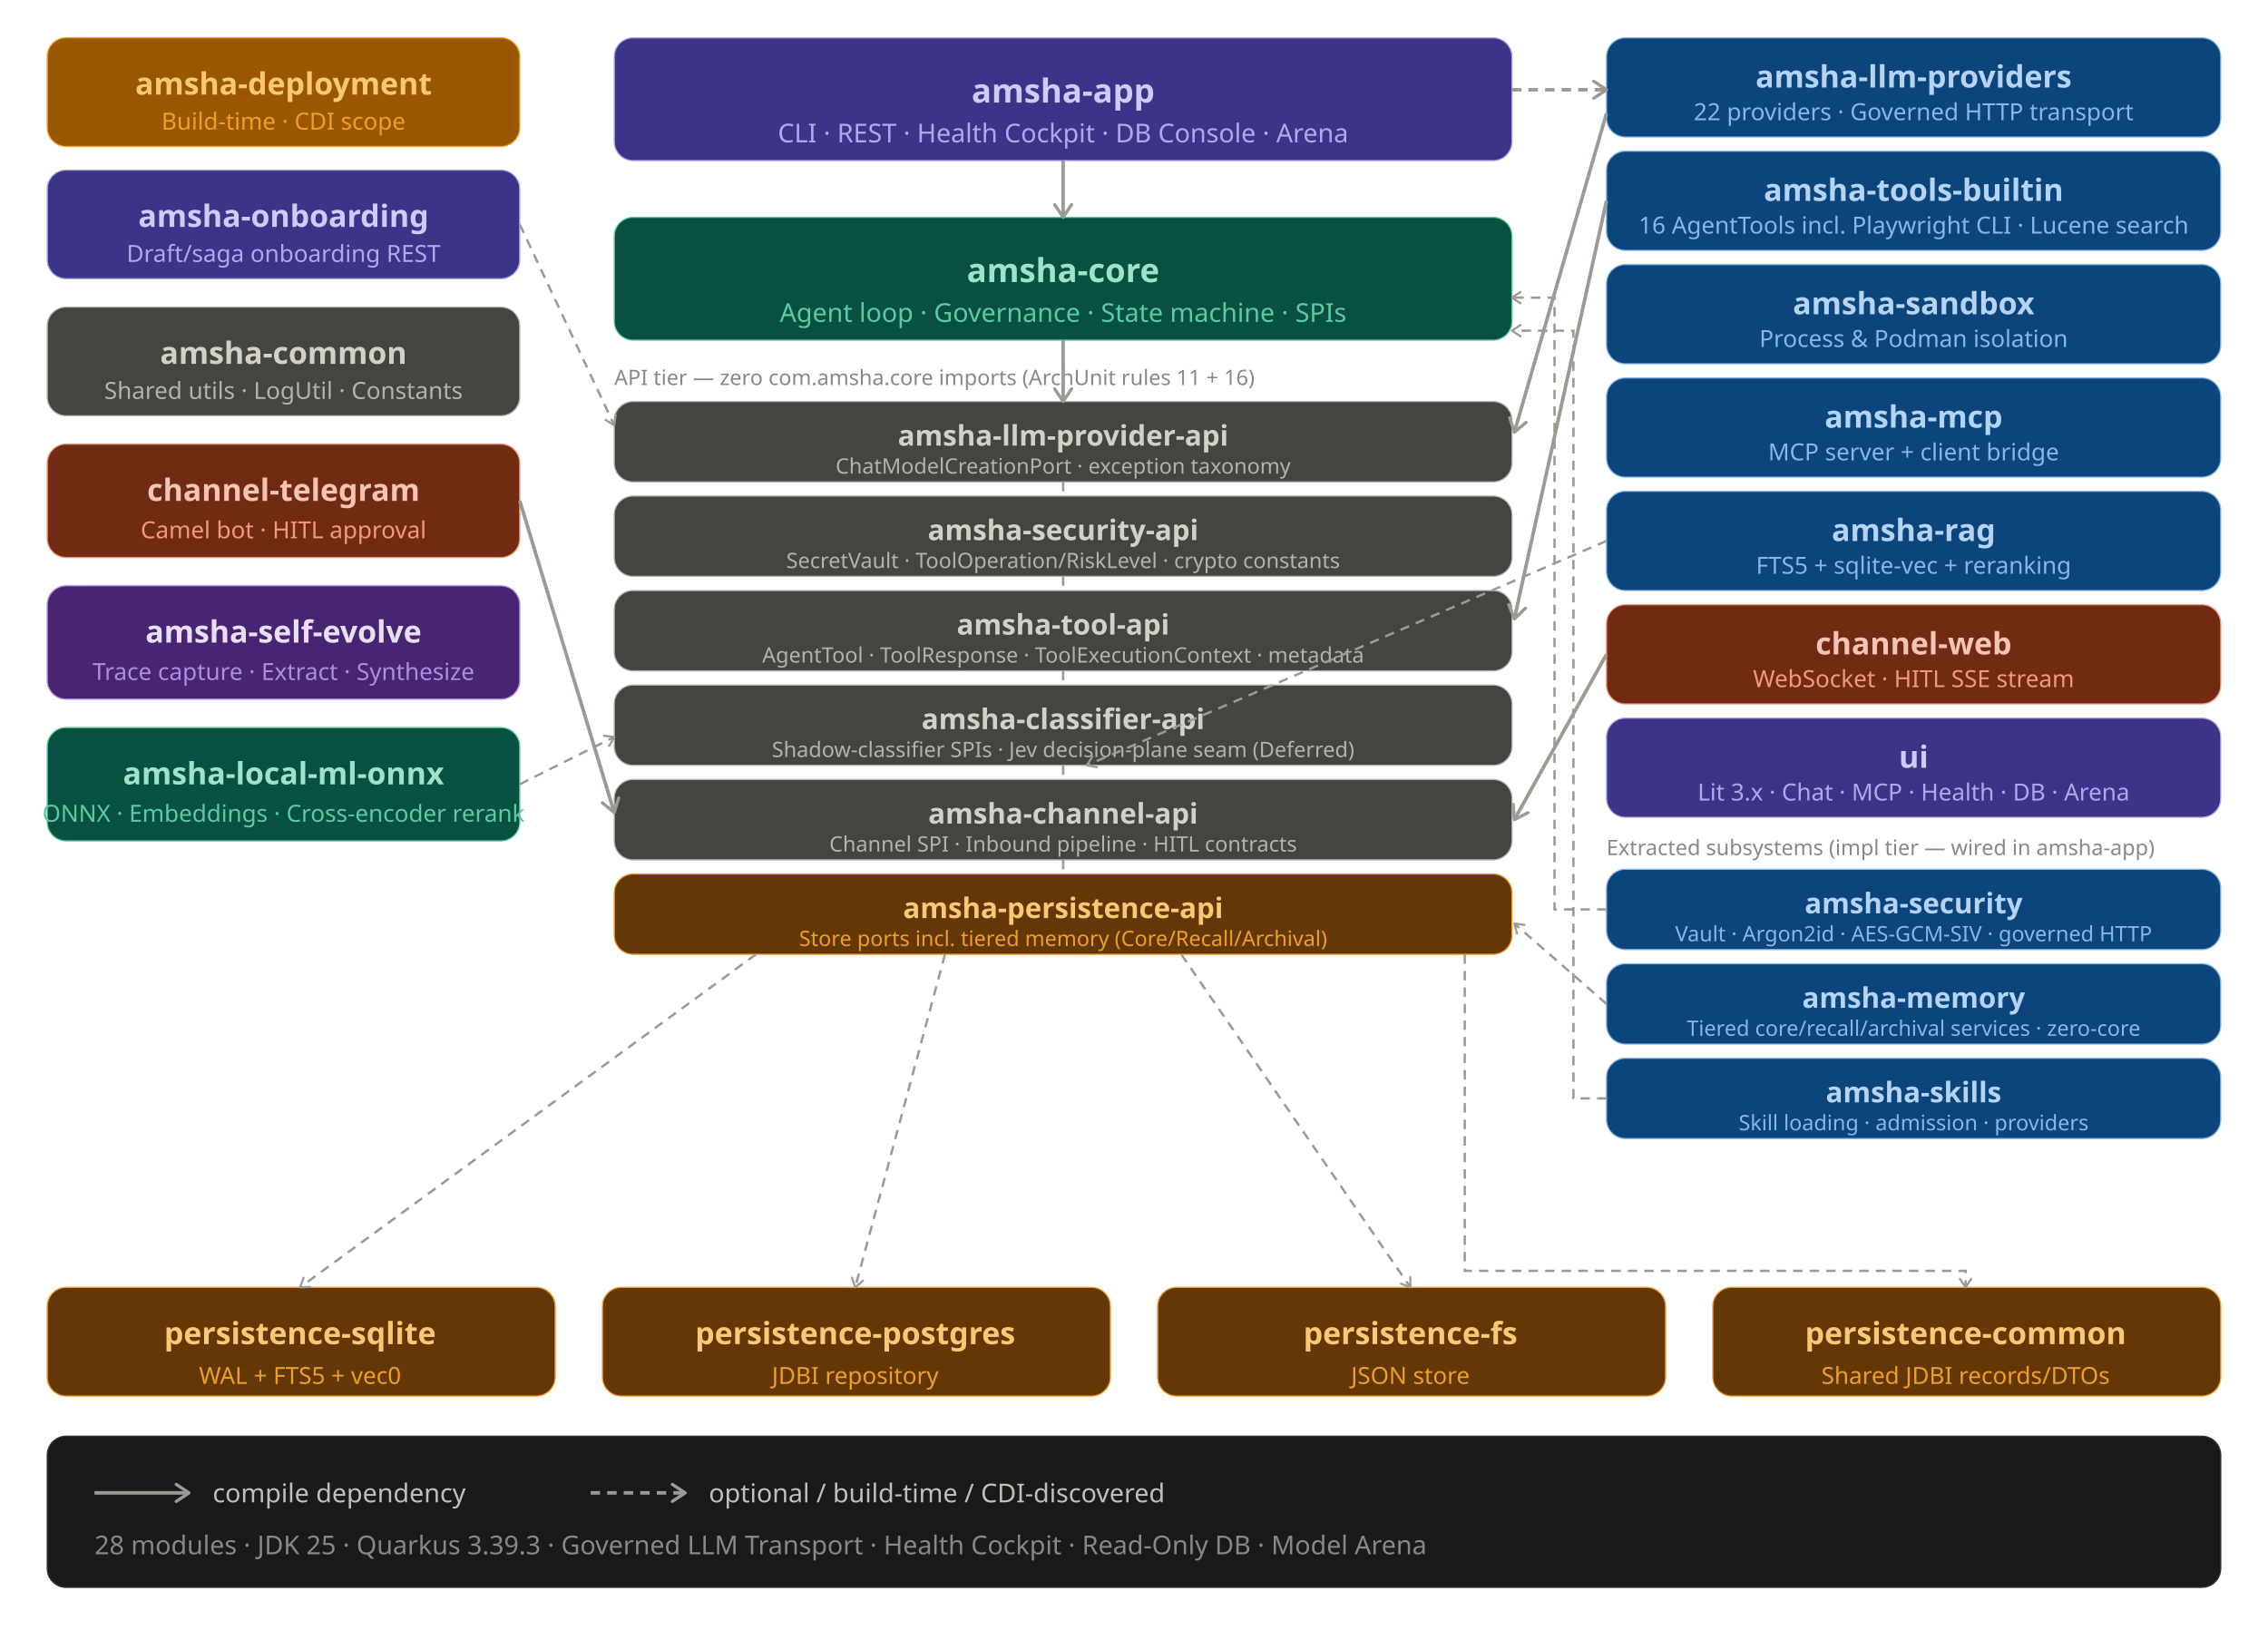
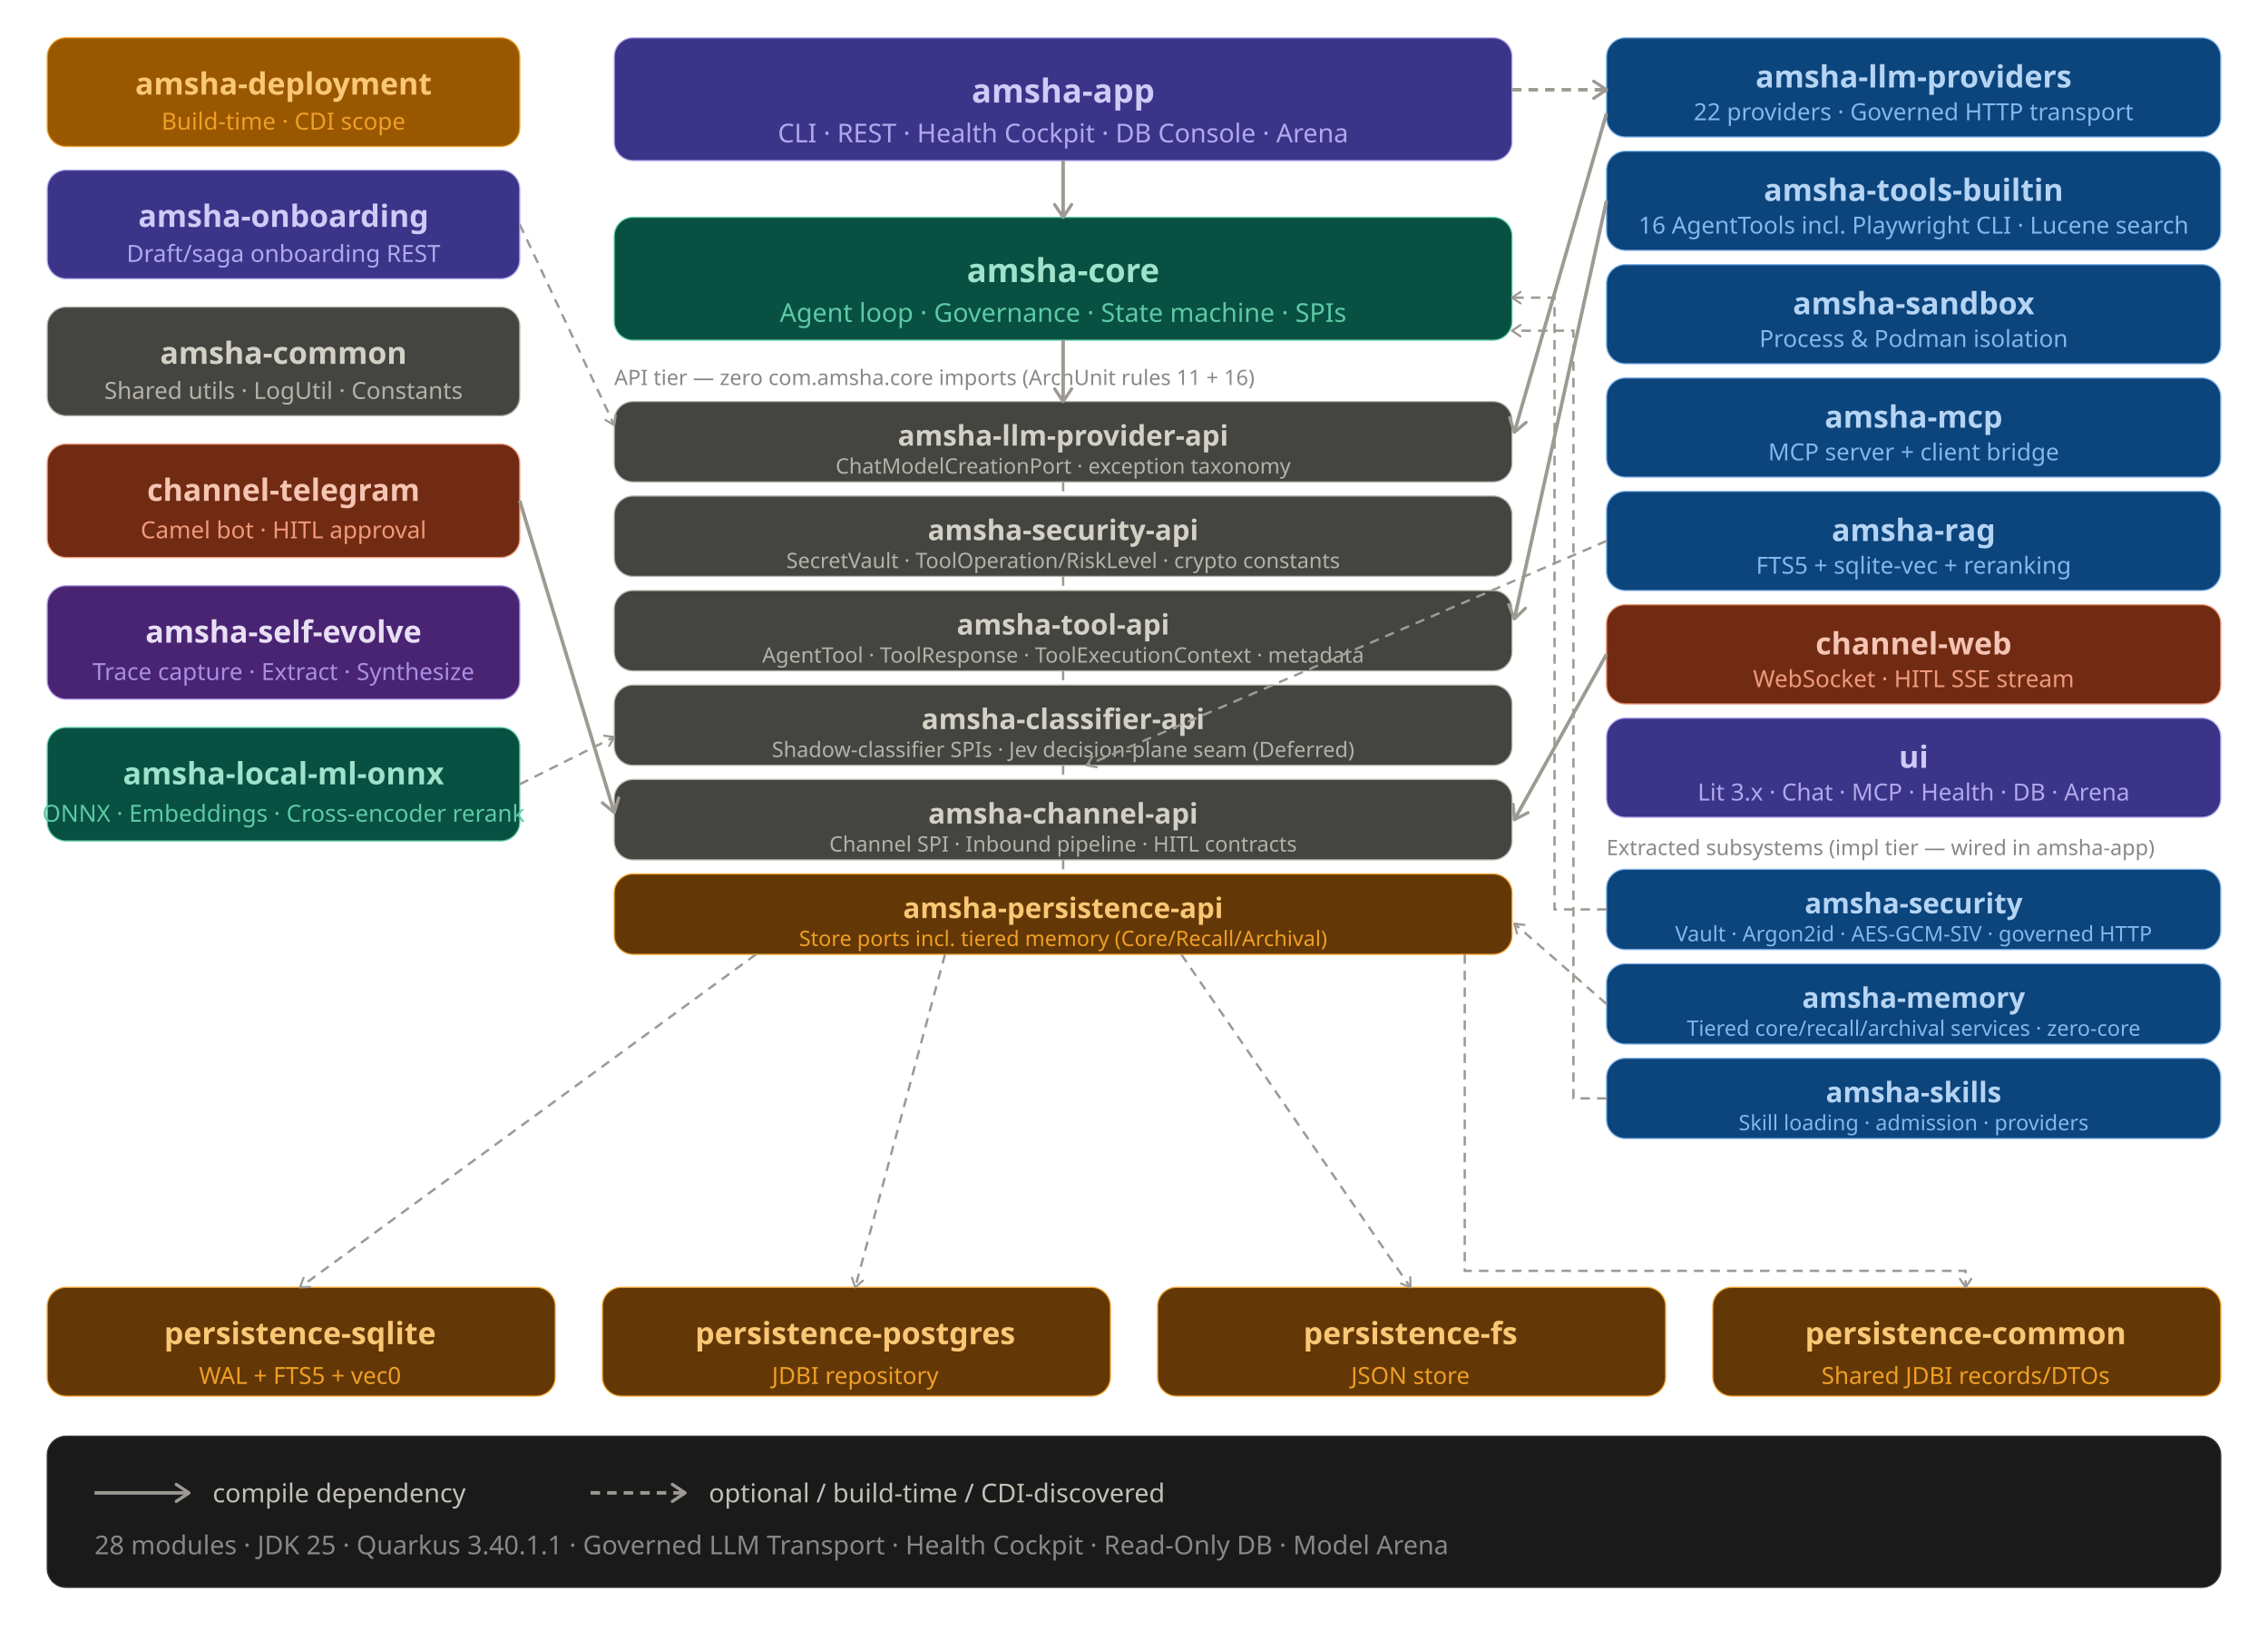
<svg xmlns="http://www.w3.org/2000/svg" width="100%" viewBox="0 0 960 690">
  <defs>
    <marker id="arrow" viewBox="0 0 10 10" refX="8" refY="5" markerWidth="6" markerHeight="6" orient="auto-start-reverse">
      <path d="M2 1L8 5L2 9" fill="none" stroke="context-stroke" stroke-width="1.5" stroke-linecap="round" stroke-linejoin="round" />
    </marker>
  </defs>
  <g font-family="'Segoe UI', system-ui, sans-serif">
    <rect x="20" y="16" width="200" height="46" rx="8" fill="#995700" stroke="#ef9f27" stroke-width="0.5" />
    <text x="120" y="35" text-anchor="middle" dominant-baseline="central" font-size="13" font-weight="600" fill="#fac775">amsha-deployment</text>
    <text x="120" y="51" text-anchor="middle" dominant-baseline="central" font-size="10" fill="#ef9f27">Build-time · CDI scope</text>
    <rect x="20" y="72" width="200" height="46" rx="8" fill="#3c3489" stroke="#afa9ec" stroke-width="0.5" />
    <text x="120" y="91" text-anchor="middle" dominant-baseline="central" font-size="13" font-weight="600" fill="#cecbf6">amsha-onboarding</text>
    <text x="120" y="107" text-anchor="middle" dominant-baseline="central" font-size="10" fill="#afa9ec">Draft/saga onboarding REST</text>
    <rect x="20" y="130" width="200" height="46" rx="8" fill="#444441" stroke="#b4b2a9" stroke-width="0.5" />
    <text x="120" y="149" text-anchor="middle" dominant-baseline="central" font-size="13" font-weight="600" fill="#d3d1c7">amsha-common</text>
    <text x="120" y="165" text-anchor="middle" dominant-baseline="central" font-size="10" fill="#b4b2a9">Shared utils · LogUtil · Constants</text>
    <rect x="20" y="188" width="200" height="48" rx="8" fill="#712b13" stroke="#f0997b" stroke-width="0.5" />
    <text x="120" y="207" text-anchor="middle" dominant-baseline="central" font-size="13" font-weight="600" fill="#f5c4b3">channel-telegram</text>
    <text x="120" y="224" text-anchor="middle" dominant-baseline="central" font-size="10" fill="#f0997b">Camel bot · HITL approval</text>
    <rect x="20" y="248" width="200" height="48" rx="8" fill="#492473" stroke="#a98fe2" stroke-width="0.5" />
    <text x="120" y="267" text-anchor="middle" dominant-baseline="central" font-size="13" font-weight="600" fill="#e8dff5">amsha-self-evolve</text>
    <text x="120" y="284" text-anchor="middle" dominant-baseline="central" font-size="10" fill="#a98fe2">Trace capture · Extract · Synthesize</text>
    <rect x="20" y="308" width="200" height="48" rx="8" fill="#085041" stroke="#5dcaa5" stroke-width="0.5" />
    <text x="120" y="327" text-anchor="middle" dominant-baseline="central" font-size="13" font-weight="600" fill="#9fe1cb">amsha-local-ml-onnx</text>
    <text x="120" y="344" text-anchor="middle" dominant-baseline="central" font-size="10" fill="#5dcaa5">ONNX · Embeddings · Cross-encoder rerank</text>
  </g>
  <g font-family="'Segoe UI', system-ui, sans-serif">
    <rect x="260" y="16" width="380" height="52" rx="8" fill="#3c3489" stroke="#afa9ec" stroke-width="0.5" />
    <text x="450" y="38" text-anchor="middle" dominant-baseline="central" font-size="14" font-weight="600" fill="#cecbf6">amsha-app</text>
    <text x="450" y="56" text-anchor="middle" dominant-baseline="central" font-size="11" fill="#afa9ec">CLI · REST · Health Cockpit · DB Console · Arena</text>
    <rect x="260" y="92" width="380" height="52" rx="8" fill="#085041" stroke="#5dcaa5" stroke-width="0.5" />
    <text x="450" y="114" text-anchor="middle" dominant-baseline="central" font-size="14" font-weight="600" fill="#9fe1cb">amsha-core</text>
    <text x="450" y="132" text-anchor="middle" dominant-baseline="central" font-size="11" fill="#5dcaa5">Agent loop · Governance · State machine · SPIs</text>
    <text x="260" y="163" font-size="9" fill="#888">API tier — zero com.amsha.core imports (ArchUnit rules 11 + 16)</text>
    <rect x="260" y="170" width="380" height="34" rx="8" fill="#444441" stroke="#b4b2a9" stroke-width="0.5" />
    <text x="450" y="184" text-anchor="middle" dominant-baseline="central" font-size="12" font-weight="600" fill="#d3d1c7">amsha-llm-provider-api</text>
    <text x="450" y="197" text-anchor="middle" dominant-baseline="central" font-size="9" fill="#b4b2a9">ChatModelCreationPort · exception taxonomy</text>
    <rect x="260" y="210" width="380" height="34" rx="8" fill="#444441" stroke="#b4b2a9" stroke-width="0.5" />
    <text x="450" y="224" text-anchor="middle" dominant-baseline="central" font-size="12" font-weight="600" fill="#d3d1c7">amsha-security-api</text>
    <text x="450" y="237" text-anchor="middle" dominant-baseline="central" font-size="9" fill="#b4b2a9">SecretVault · ToolOperation/RiskLevel · crypto constants</text>
    <rect x="260" y="250" width="380" height="34" rx="8" fill="#444441" stroke="#b4b2a9" stroke-width="0.5" />
    <text x="450" y="264" text-anchor="middle" dominant-baseline="central" font-size="12" font-weight="600" fill="#d3d1c7">amsha-tool-api</text>
    <text x="450" y="277" text-anchor="middle" dominant-baseline="central" font-size="9" fill="#b4b2a9">AgentTool · ToolResponse · ToolExecutionContext · metadata</text>
    <rect x="260" y="290" width="380" height="34" rx="8" fill="#444441" stroke="#b4b2a9" stroke-width="0.5" />
    <text x="450" y="304" text-anchor="middle" dominant-baseline="central" font-size="12" font-weight="600" fill="#d3d1c7">amsha-classifier-api</text>
    <text x="450" y="317" text-anchor="middle" dominant-baseline="central" font-size="9" fill="#b4b2a9">Shadow-classifier SPIs · Jev decision-plane seam (Deferred)</text>
    <rect x="260" y="330" width="380" height="34" rx="8" fill="#444441" stroke="#b4b2a9" stroke-width="0.5" />
    <text x="450" y="344" text-anchor="middle" dominant-baseline="central" font-size="12" font-weight="600" fill="#d3d1c7">amsha-channel-api</text>
    <text x="450" y="357" text-anchor="middle" dominant-baseline="central" font-size="9" fill="#b4b2a9">Channel SPI · Inbound pipeline · HITL contracts</text>
    <rect x="260" y="370" width="380" height="34" rx="8" fill="#633806" stroke="#ef9f27" stroke-width="0.5" />
    <text x="450" y="384" text-anchor="middle" dominant-baseline="central" font-size="12" font-weight="600" fill="#fac775">amsha-persistence-api</text>
    <text x="450" y="397" text-anchor="middle" dominant-baseline="central" font-size="9" fill="#ef9f27">Store ports incl. tiered memory (Core/Recall/Archival)</text>
  </g>
  <g font-family="'Segoe UI', system-ui, sans-serif">
    <rect x="680" y="16" width="260" height="42" rx="8" fill="#0c447c" stroke="#85b7eb" stroke-width="0.5" />
    <text x="810" y="32" text-anchor="middle" dominant-baseline="central" font-size="13" font-weight="600" fill="#b5d4f4">amsha-llm-providers</text>
    <text x="810" y="47" text-anchor="middle" dominant-baseline="central" font-size="10" fill="#85b7eb">22 providers · Governed HTTP transport</text>
    <rect x="680" y="64" width="260" height="42" rx="8" fill="#0c447c" stroke="#85b7eb" stroke-width="0.5" />
    <text x="810" y="80" text-anchor="middle" dominant-baseline="central" font-size="13" font-weight="600" fill="#b5d4f4">amsha-tools-builtin</text>
    <text x="810" y="95" text-anchor="middle" dominant-baseline="central" font-size="10" fill="#85b7eb">16 AgentTools incl. Playwright CLI · Lucene search</text>
    <rect x="680" y="112" width="260" height="42" rx="8" fill="#0c447c" stroke="#85b7eb" stroke-width="0.5" />
    <text x="810" y="128" text-anchor="middle" dominant-baseline="central" font-size="13" font-weight="600" fill="#b5d4f4">amsha-sandbox</text>
    <text x="810" y="143" text-anchor="middle" dominant-baseline="central" font-size="10" fill="#85b7eb">Process &amp; Podman isolation</text>
    <rect x="680" y="160" width="260" height="42" rx="8" fill="#0c447c" stroke="#85b7eb" stroke-width="0.5" />
    <text x="810" y="176" text-anchor="middle" dominant-baseline="central" font-size="13" font-weight="600" fill="#b5d4f4">amsha-mcp</text>
    <text x="810" y="191" text-anchor="middle" dominant-baseline="central" font-size="10" fill="#85b7eb">MCP server + client bridge</text>
    <rect x="680" y="208" width="260" height="42" rx="8" fill="#0c447c" stroke="#85b7eb" stroke-width="0.5" />
    <text x="810" y="224" text-anchor="middle" dominant-baseline="central" font-size="13" font-weight="600" fill="#b5d4f4">amsha-rag</text>
    <text x="810" y="239" text-anchor="middle" dominant-baseline="central" font-size="10" fill="#85b7eb">FTS5 + sqlite-vec + reranking</text>
    <rect x="680" y="256" width="260" height="42" rx="8" fill="#712b13" stroke="#f0997b" stroke-width="0.5" />
    <text x="810" y="272" text-anchor="middle" dominant-baseline="central" font-size="13" font-weight="600" fill="#f5c4b3">channel-web</text>
    <text x="810" y="287" text-anchor="middle" dominant-baseline="central" font-size="10" fill="#f0997b">WebSocket · HITL SSE stream</text>
    <rect x="680" y="304" width="260" height="42" rx="8" fill="#3c3489" stroke="#afa9ec" stroke-width="0.5" />
    <text x="810" y="320" text-anchor="middle" dominant-baseline="central" font-size="13" font-weight="600" fill="#cecbf6">ui</text>
    <text x="810" y="335" text-anchor="middle" dominant-baseline="central" font-size="10" fill="#afa9ec">Lit 3.x · Chat · MCP · Health · DB · Arena</text>
    <text x="680" y="362" font-size="9" fill="#888">Extracted subsystems (impl tier — wired in amsha-app)</text>
    <rect x="680" y="368" width="260" height="34" rx="8" fill="#0c447c" stroke="#85b7eb" stroke-width="0.5" />
    <text x="810" y="382" text-anchor="middle" dominant-baseline="central" font-size="12" font-weight="600" fill="#b5d4f4">amsha-security</text>
    <text x="810" y="395" text-anchor="middle" dominant-baseline="central" font-size="9" fill="#85b7eb">Vault · Argon2id · AES-GCM-SIV · governed HTTP</text>
    <rect x="680" y="408" width="260" height="34" rx="8" fill="#0c447c" stroke="#85b7eb" stroke-width="0.5" />
    <text x="810" y="422" text-anchor="middle" dominant-baseline="central" font-size="12" font-weight="600" fill="#b5d4f4">amsha-memory</text>
    <text x="810" y="435" text-anchor="middle" dominant-baseline="central" font-size="9" fill="#85b7eb">Tiered core/recall/archival services · zero-core</text>
    <rect x="680" y="448" width="260" height="34" rx="8" fill="#0c447c" stroke="#85b7eb" stroke-width="0.5" />
    <text x="810" y="462" text-anchor="middle" dominant-baseline="central" font-size="12" font-weight="600" fill="#b5d4f4">amsha-skills</text>
    <text x="810" y="475" text-anchor="middle" dominant-baseline="central" font-size="9" fill="#85b7eb">Skill loading · admission · providers</text>
  </g>
  <g font-family="'Segoe UI', system-ui, sans-serif">
    <rect x="20" y="545" width="215" height="46" rx="8" fill="#633806" stroke="#ef9f27" stroke-width="0.5" />
    <text x="127" y="564" text-anchor="middle" dominant-baseline="central" font-size="13" font-weight="600" fill="#fac775">persistence-sqlite</text>
    <text x="127" y="582" text-anchor="middle" dominant-baseline="central" font-size="10" fill="#ef9f27">WAL + FTS5 + vec0</text>
    <rect x="255" y="545" width="215" height="46" rx="8" fill="#633806" stroke="#ef9f27" stroke-width="0.5" />
    <text x="362" y="564" text-anchor="middle" dominant-baseline="central" font-size="13" font-weight="600" fill="#fac775">persistence-postgres</text>
    <text x="362" y="582" text-anchor="middle" dominant-baseline="central" font-size="10" fill="#ef9f27">JDBI repository</text>
    <rect x="490" y="545" width="215" height="46" rx="8" fill="#633806" stroke="#ef9f27" stroke-width="0.5" />
    <text x="597" y="564" text-anchor="middle" dominant-baseline="central" font-size="13" font-weight="600" fill="#fac775">persistence-fs</text>
    <text x="597" y="582" text-anchor="middle" dominant-baseline="central" font-size="10" fill="#ef9f27">JSON store</text>
    <rect x="725" y="545" width="215" height="46" rx="8" fill="#633806" stroke="#ef9f27" stroke-width="0.5" />
    <text x="832" y="564" text-anchor="middle" dominant-baseline="central" font-size="13" font-weight="600" fill="#fac775">persistence-common</text>
    <text x="832" y="582" text-anchor="middle" dominant-baseline="central" font-size="10" fill="#ef9f27">Shared JDBI records/DTOs</text>
  </g>
  <line x1="450" y1="68" x2="450" y2="92" stroke="#9c9a92" stroke-width="1.5" marker-end="url(#arrow)" />
  <line x1="450" y1="144" x2="450" y2="170" stroke="#9c9a92" stroke-width="1.5" marker-end="url(#arrow)" />
  <line x1="450" y1="204" x2="450" y2="210" stroke="#9c9a92" stroke-width="1" stroke-dasharray="4 3" />
  <line x1="450" y1="244" x2="450" y2="250" stroke="#9c9a92" stroke-width="1" stroke-dasharray="4 3" />
  <line x1="450" y1="284" x2="450" y2="290" stroke="#9c9a92" stroke-width="1" stroke-dasharray="4 3" />
  <line x1="450" y1="324" x2="450" y2="330" stroke="#9c9a92" stroke-width="1" stroke-dasharray="4 3" />
  <line x1="450" y1="364" x2="450" y2="370" stroke="#9c9a92" stroke-width="1" stroke-dasharray="4 3" />
  <line x1="640" y1="38" x2="680" y2="38" stroke="#9c9a92" stroke-width="1.5" stroke-dasharray="4 3" marker-end="url(#arrow)" />
  <line x1="680" y1="48" x2="641" y2="183" stroke="#9c9a92" stroke-width="1.5" marker-end="url(#arrow)" />
  <line x1="220" y1="95" x2="260" y2="180" stroke="#9c9a92" stroke-width="1" stroke-dasharray="4 3" marker-end="url(#arrow)" />
  <line x1="220" y1="212" x2="260" y2="344" stroke="#9c9a92" stroke-width="1.5" marker-end="url(#arrow)" />
  <line x1="680" y1="277" x2="641" y2="347" stroke="#9c9a92" stroke-width="1.5" marker-end="url(#arrow)" />
  <line x1="320" y1="404" x2="127" y2="545" stroke="#9c9a92" stroke-width="1" stroke-dasharray="4 3" marker-end="url(#arrow)" />
  <line x1="400" y1="404" x2="362" y2="545" stroke="#9c9a92" stroke-width="1" stroke-dasharray="4 3" marker-end="url(#arrow)" />
  <line x1="500" y1="404" x2="597" y2="545" stroke="#9c9a92" stroke-width="1" stroke-dasharray="4 3" marker-end="url(#arrow)" />
  <path d="M620 404 L620 538 L832 538 L832 545" fill="none" stroke="#9c9a92" stroke-width="1" stroke-dasharray="4 3" marker-end="url(#arrow)" />
  <path d="M680 385 L658 385 L658 126 L640 126" fill="none" stroke="#9c9a92" stroke-width="1" stroke-dasharray="4 3" marker-end="url(#arrow)" />
  <path d="M680 465 L666 465 L666 140 L640 140" fill="none" stroke="#9c9a92" stroke-width="1" stroke-dasharray="4 3" marker-end="url(#arrow)" />
  <path d="M680 425 L641 391" fill="none" stroke="#9c9a92" stroke-width="1" stroke-dasharray="4 3" marker-end="url(#arrow)" />
  <path d="M680 85 L641 262" fill="none" stroke="#9c9a92" stroke-width="1.5" marker-end="url(#arrow)" />
  <path d="M220 332 L260 312" fill="none" stroke="#9c9a92" stroke-width="1" stroke-dasharray="4 3" marker-end="url(#arrow)" />
  <path d="M680 229 L460 324" fill="none" stroke="#9c9a92" stroke-width="1" stroke-dasharray="4 3" marker-end="url(#arrow)" />
  <g font-family="'Segoe UI', system-ui, sans-serif" font-size="11" fill="#c2c0b6">
    <rect x="20" y="608" width="920" height="64" rx="8" fill="#1a1a1a" stroke="#333" stroke-width="0.5" />
    <line x1="40" y1="632" x2="80" y2="632" stroke="#9c9a92" stroke-width="1.5" marker-end="url(#arrow)" />
    <text x="90" y="636" fill="#c2c0b6">compile dependency</text>
    <line x1="250" y1="632" x2="290" y2="632" stroke="#9c9a92" stroke-width="1.5" stroke-dasharray="4 3" marker-end="url(#arrow)" />
    <text x="300" y="636" fill="#c2c0b6">optional / build-time / CDI-discovered</text>
-     <text x="40" y="658" fill="#888">28 modules · JDK 25 · Quarkus 3.39.3 · Governed LLM Transport · Health Cockpit · Read-Only DB · Model Arena</text>
+     <text x="40" y="658" fill="#888">28 modules · JDK 25 · Quarkus 3.40.1.1 · Governed LLM Transport · Health Cockpit · Read-Only DB · Model Arena</text>
  </g>
</svg>
